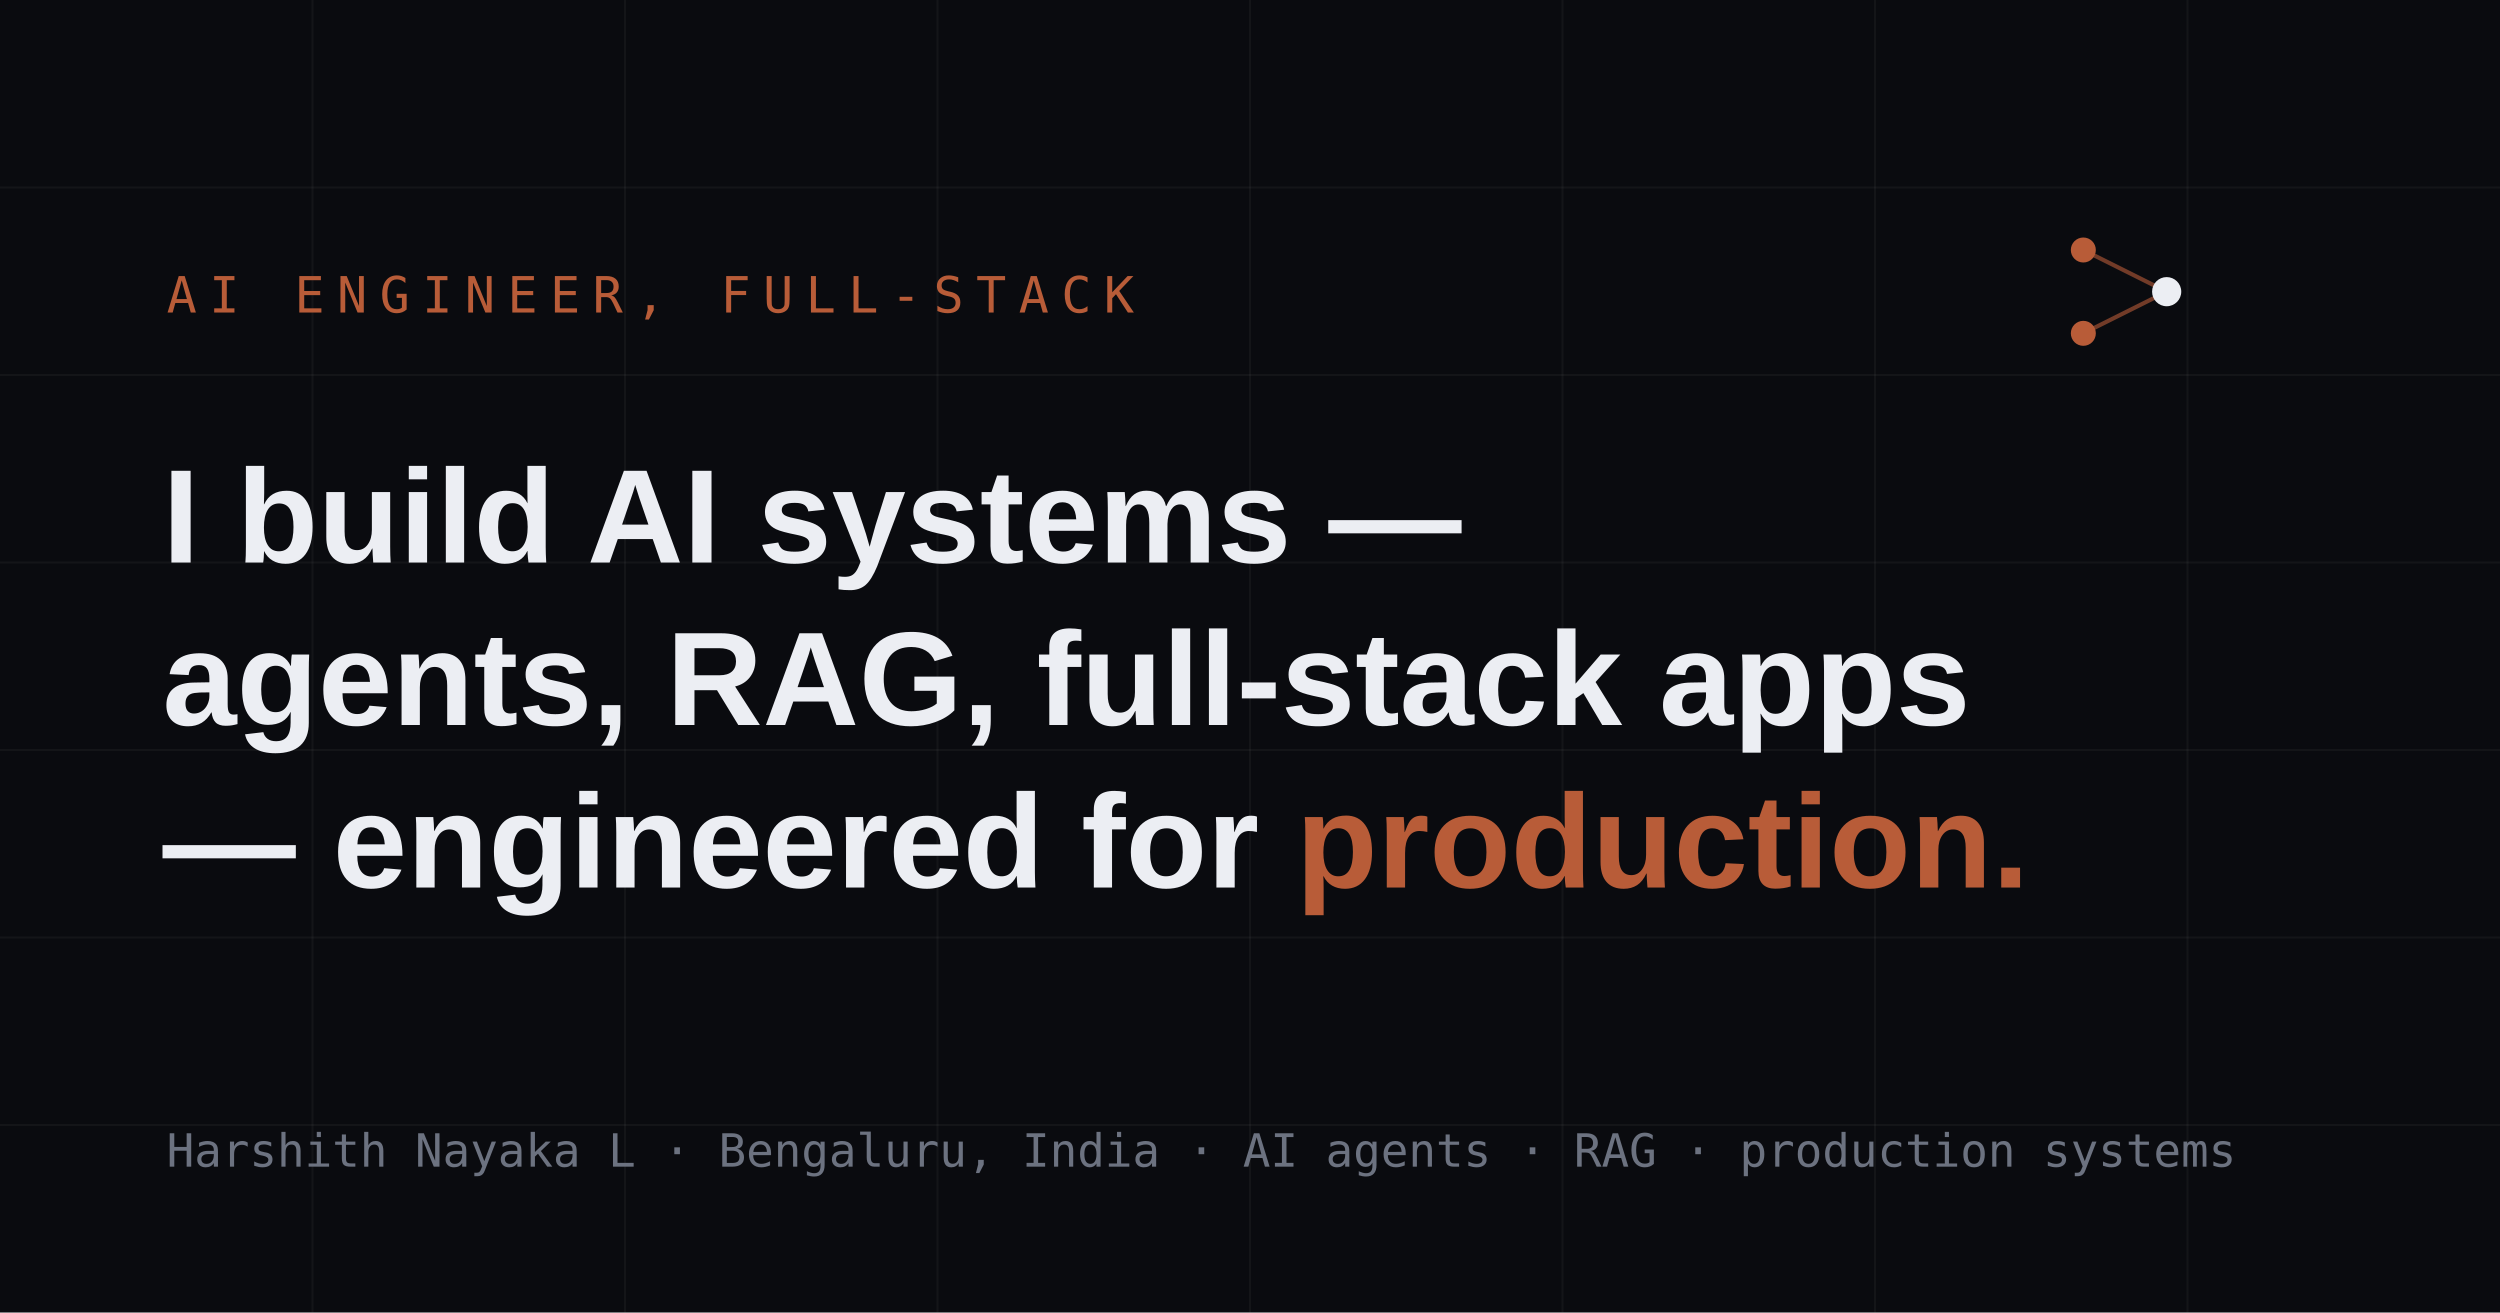
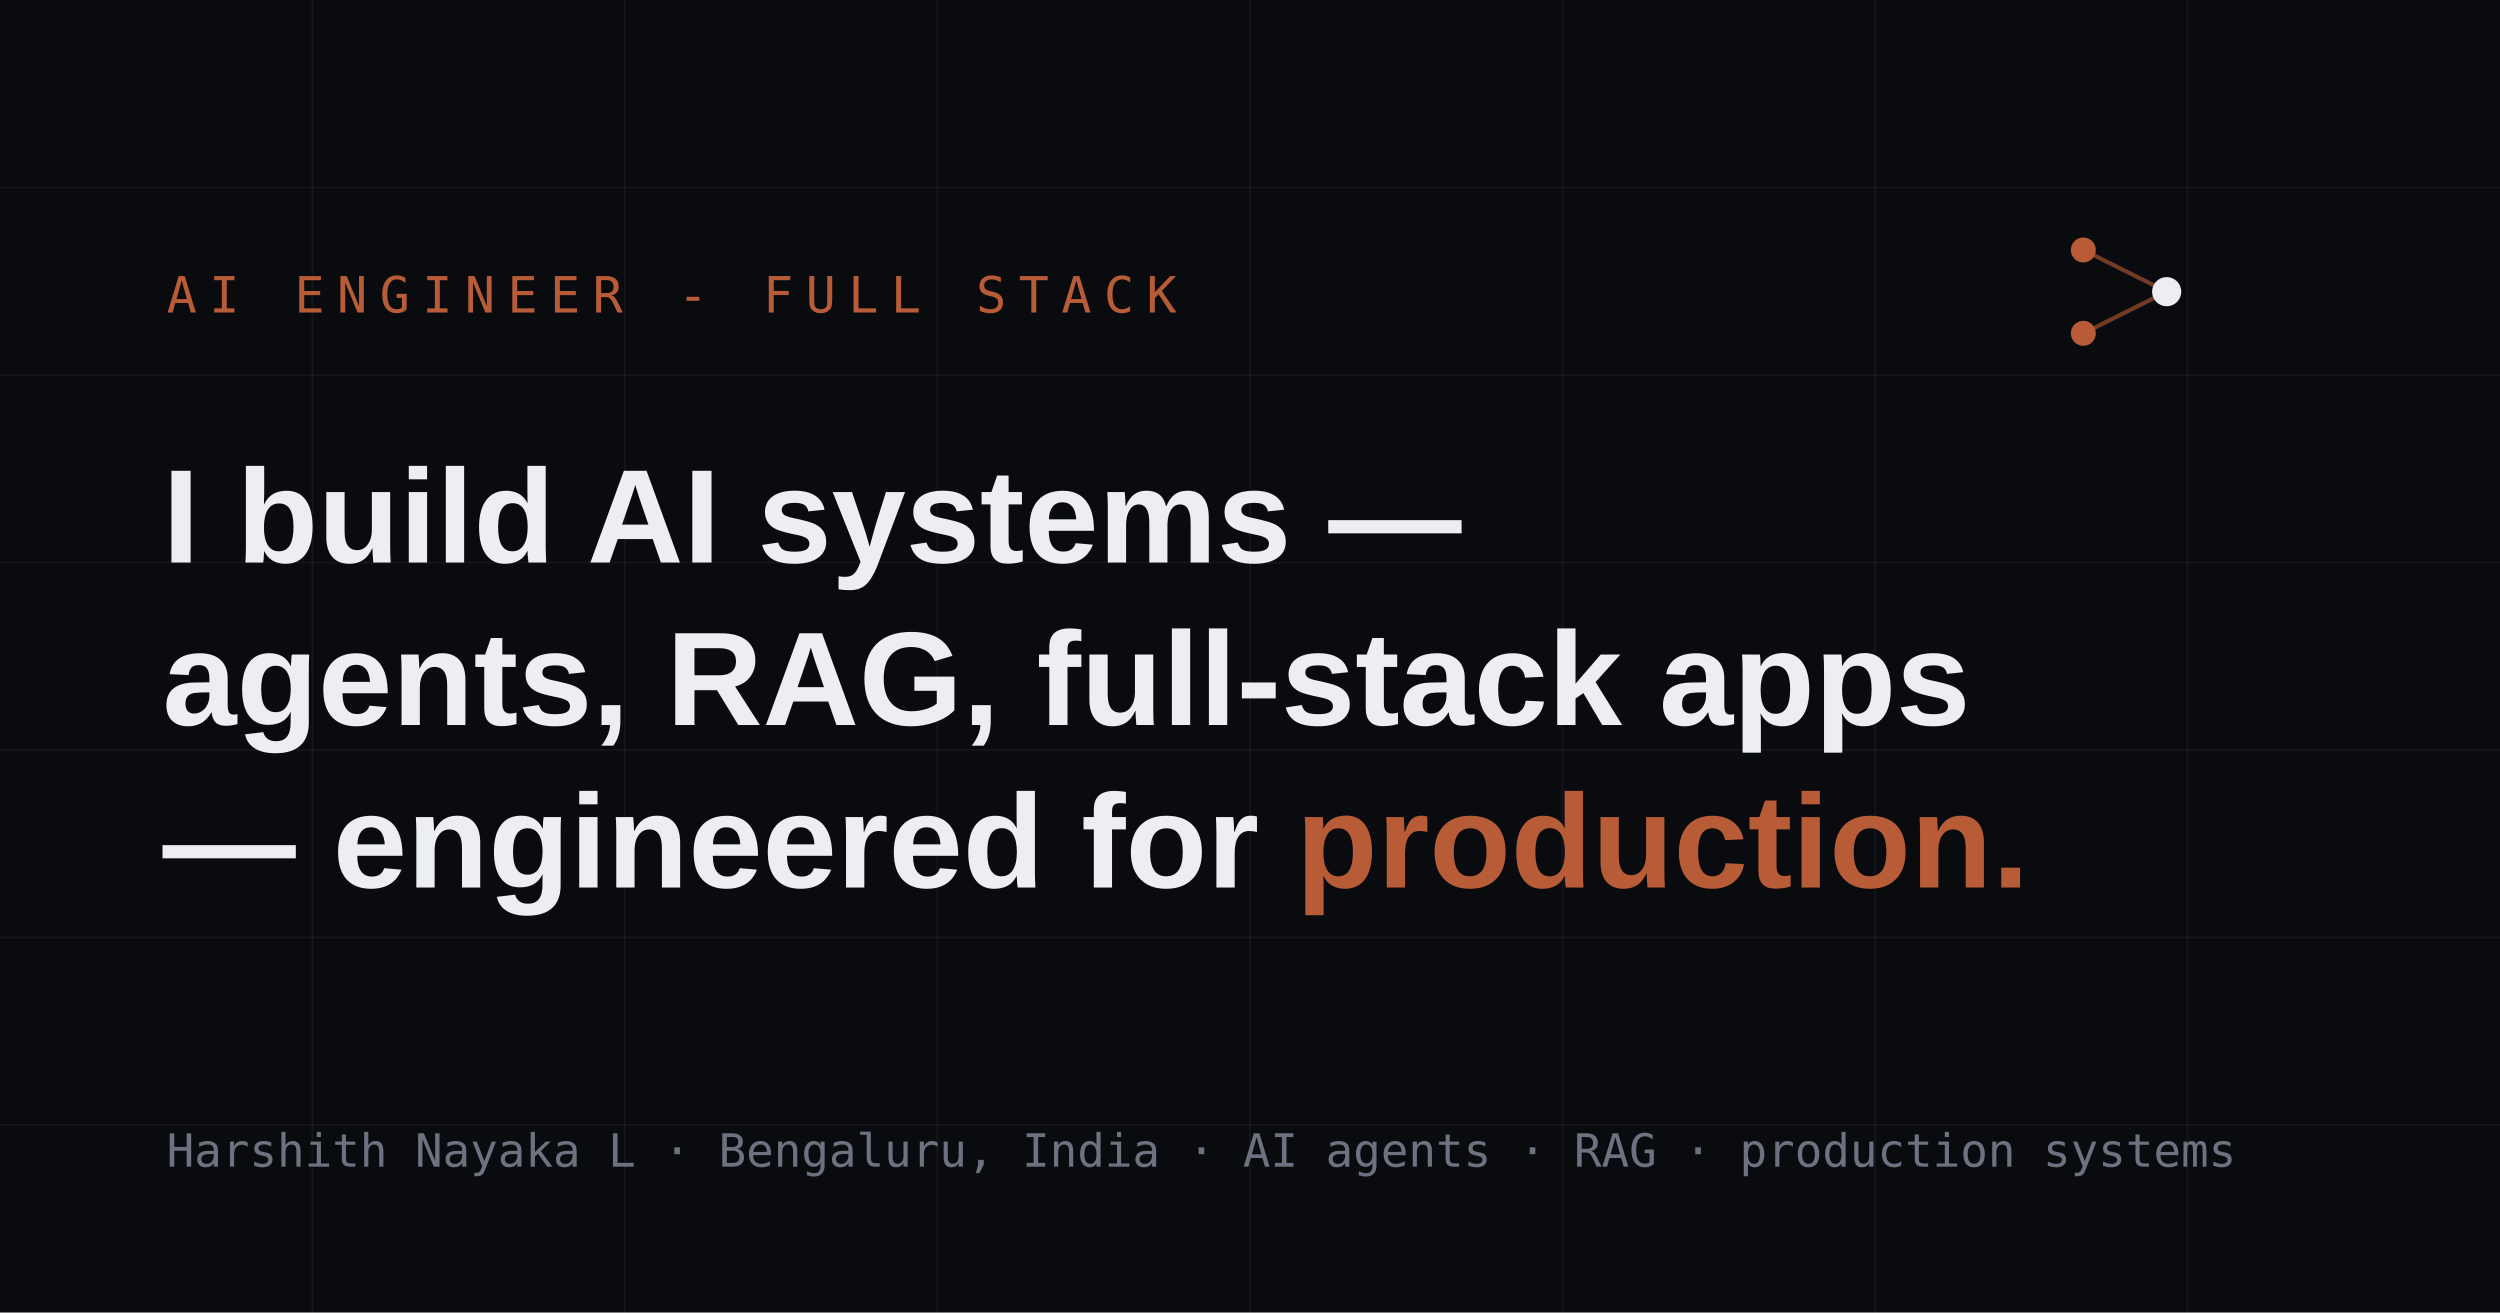
<svg xmlns="http://www.w3.org/2000/svg" viewBox="0 0 1200 630" width="1200" height="630">
  <rect width="1200" height="630" fill="#0A0B0F" />
  <g stroke="#FFFFFF" stroke-opacity="0.04">
    <path d="M0 90 H1200 M0 180 H1200 M0 270 H1200 M0 360 H1200 M0 450 H1200 M0 540 H1200" />
    <path d="M150 0 V630 M300 0 V630 M450 0 V630 M600 0 V630 M750 0 V630 M900 0 V630 M1050 0 V630" />
  </g>
-   <text x="80" y="150" fill="#B85C38" font-family="'DM Mono', monospace" font-size="24" letter-spacing="6">AI ENGINEER, FULL-STACK</text>
+   <text x="80" y="150" fill="#B85C38" font-family="'DM Mono', monospace" font-size="24" letter-spacing="6">AI ENGINEER - FULL STACK</text>
  <text x="78" y="270" fill="#ECEEF3" font-family="Poppins, Arial, sans-serif" font-size="64" font-weight="700">I build AI systems —</text>
  <text x="78" y="348" fill="#ECEEF3" font-family="Poppins, Arial, sans-serif" font-size="64" font-weight="700">agents, RAG, full-stack apps</text>
  <text x="78" y="426" fill="#ECEEF3" font-family="Poppins, Arial, sans-serif" font-size="64" font-weight="700">— engineered for <tspan fill="#B85C38">production.</tspan>
  </text>
  <text x="80" y="560" fill="#6C7280" font-family="'DM Mono', monospace" font-size="22">Harshith Nayaka L  ·  Bengaluru, India  ·  AI agents  ·  RAG  ·  production systems</text>
  <g transform="translate(1000,120)">
    <g stroke="#B85C38" stroke-width="2" opacity="0.6">
      <path d="M0 0 L40 20 M0 40 L40 20" />
    </g>
    <circle cx="0" cy="0" r="6" fill="#B85C38" />
    <circle cx="0" cy="40" r="6" fill="#B85C38" />
    <circle cx="40" cy="20" r="7" fill="#ECEEF3" />
  </g>
</svg>
